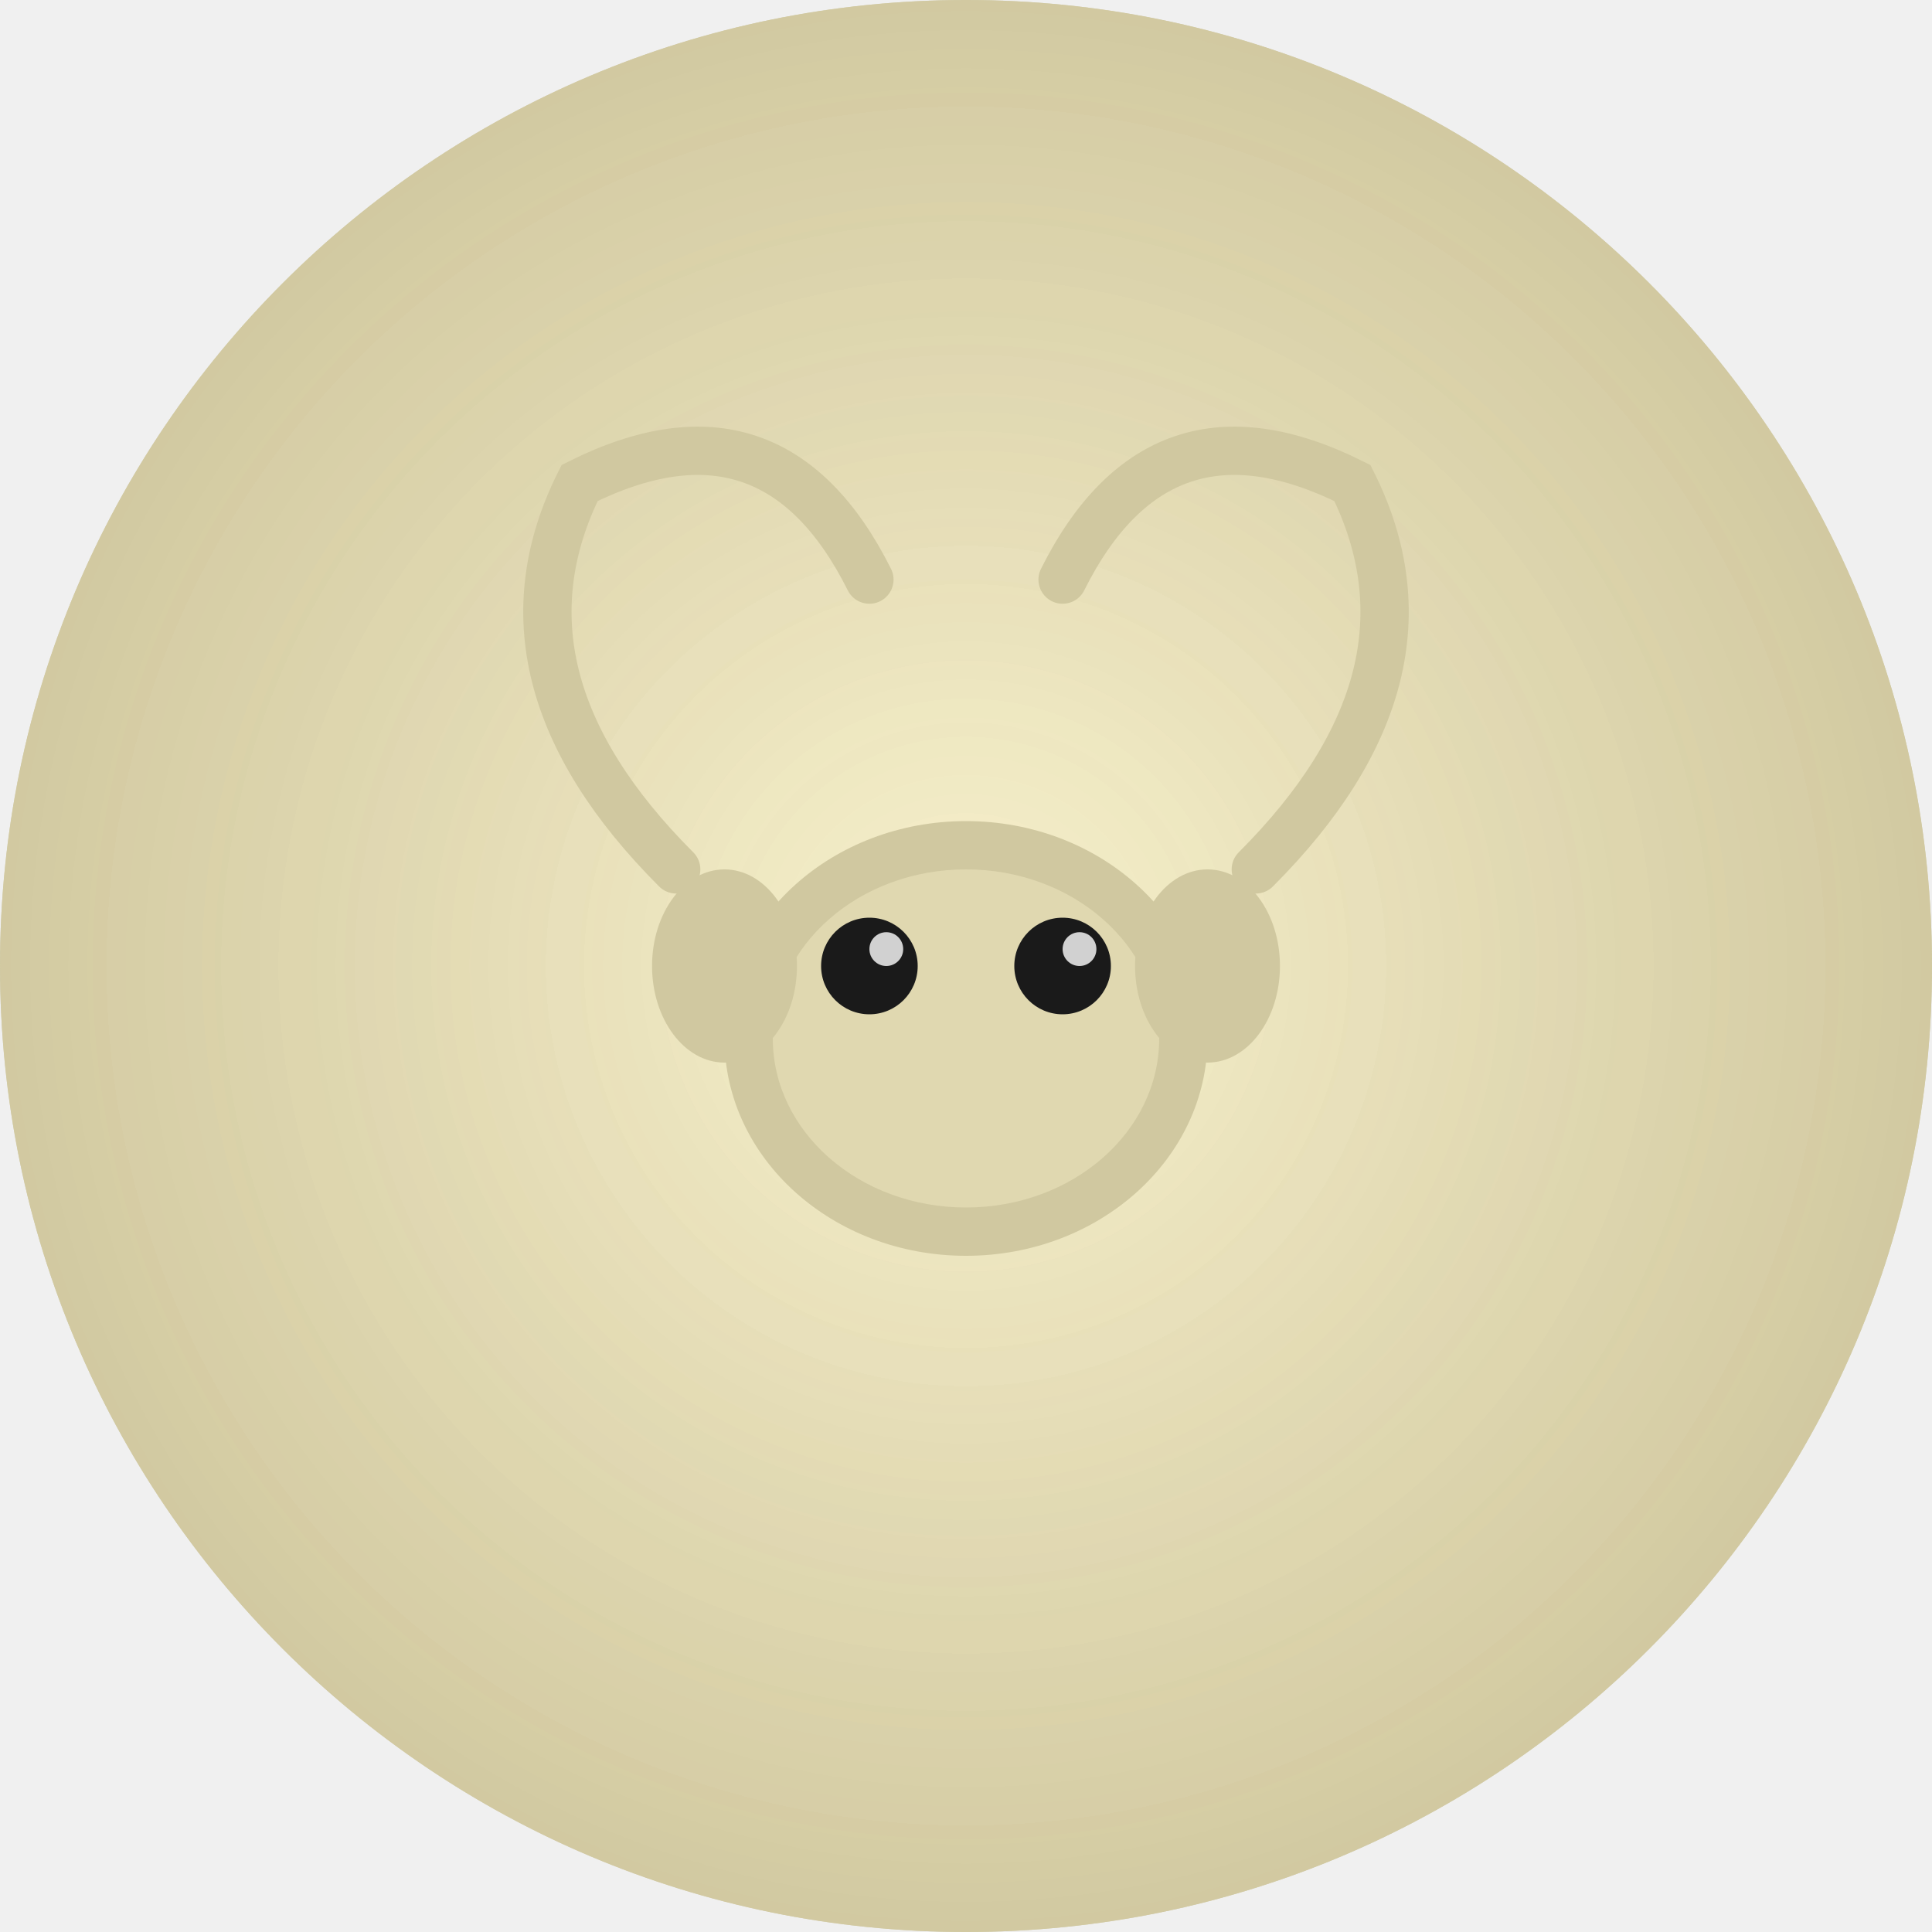
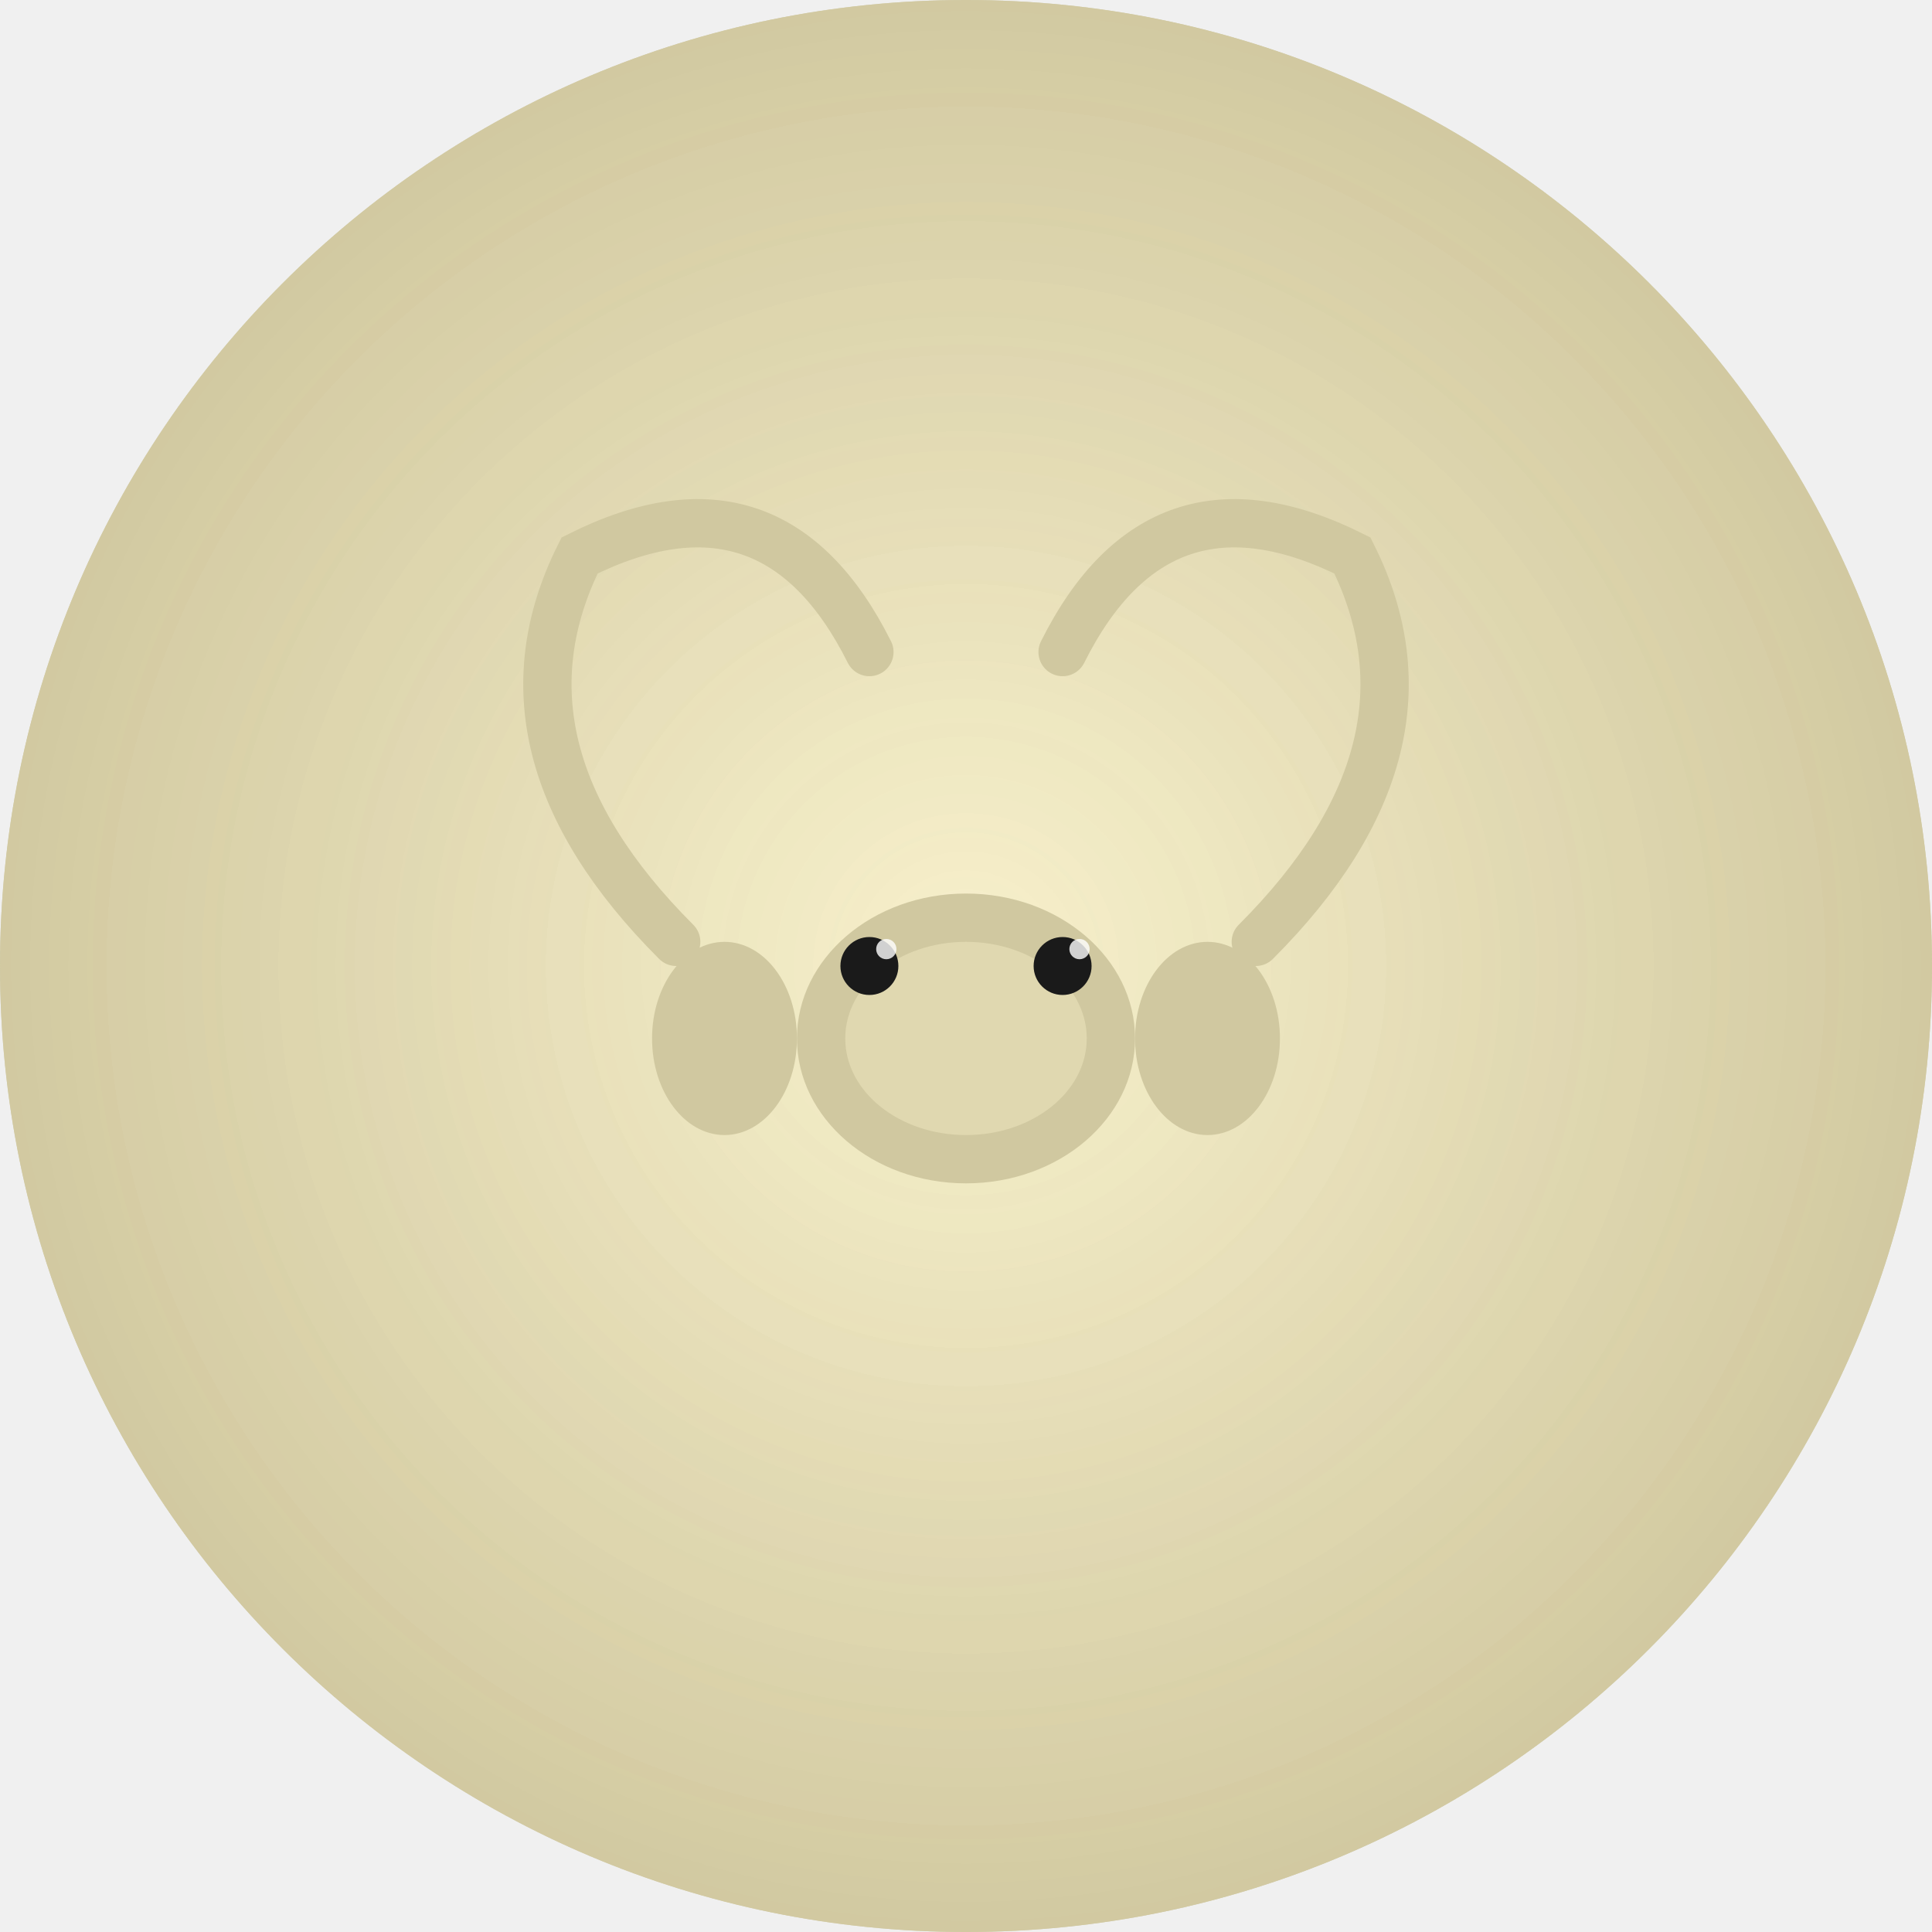
<svg xmlns="http://www.w3.org/2000/svg" viewBox="0 0 80 80">
  <defs>
    <filter id="gf0701" x="-60%" y="-60%" width="220%" height="220%">
      <feGaussianBlur stdDeviation="0" result="blur" />
      <feMerge>
        <feMergeNode in="blur" />
        <feMergeNode in="SourceGraphic" />
      </feMerge>
    </filter>
    <radialGradient id="bgg0701" cx="50%" cy="50%" r="50%">
      <stop offset="0%" stop-color="#F8F0C8" stop-opacity="0.7" />
      <stop offset="100%" stop-color="#D0C8A0" stop-opacity="0.9" />
    </radialGradient>
  </defs>
  <circle cx="40" cy="40" r="40" fill="url(#bgg0701)" filter="url(#gf0701)" />
-   <ellipse cx="40" cy="43" rx="10" ry="9" fill="#D0C8A0" />
-   <ellipse cx="40" cy="43" rx="8" ry="7" fill="#F8F0C8" opacity="0.4" />
-   <path d="M28,36 Q20,28 24,20 Q32,16 36,24" stroke="#D0C8A0" stroke-width="2" fill="none" stroke-linecap="round" />
-   <path d="M52,36 Q60,28 56,20 Q48,16 44,24" stroke="#D0C8A0" stroke-width="2" fill="none" stroke-linecap="round" />
-   <ellipse cx="30" cy="40" rx="3" ry="4" fill="#D0C8A0" />
-   <ellipse cx="50" cy="40" rx="3" ry="4" fill="#D0C8A0" />
-   <circle cx="36" cy="40" r="2.0" fill="#1A1A1A" />
-   <circle cx="36.7" cy="39.3" r="0.7" fill="white" opacity="0.8" />
-   <circle cx="44" cy="40" r="2.0" fill="#1A1A1A" />
-   <circle cx="44.7" cy="39.3" r="0.7" fill="white" opacity="0.8" />
+   <ellipse cx="40" cy="43" rx="7" ry="6" fill="#D0C8A0" />
+   <ellipse cx="40" cy="43" rx="5" ry="4" fill="#F8F0C8" opacity="0.4" />
+   <path d="M28,39 Q20,31 24,23 Q32,19 36,27" stroke="#D0C8A0" stroke-width="2" fill="none" stroke-linecap="round" />
+   <path d="M52,39 Q60,31 56,23 Q48,19 44,27" stroke="#D0C8A0" stroke-width="2" fill="none" stroke-linecap="round" />
+   <ellipse cx="30" cy="43" rx="3" ry="4" fill="#D0C8A0" />
+   <ellipse cx="50" cy="43" rx="3" ry="4" fill="#D0C8A0" />
+   <circle cx="36" cy="40" r="1.2" fill="#1A1A1A" />
+   <circle cx="36.7" cy="39.3" r="0.42" fill="white" opacity="0.8" />
+   <circle cx="44" cy="40" r="1.2" fill="#1A1A1A" />
+   <circle cx="44.7" cy="39.3" r="0.42" fill="white" opacity="0.8" />
</svg>
